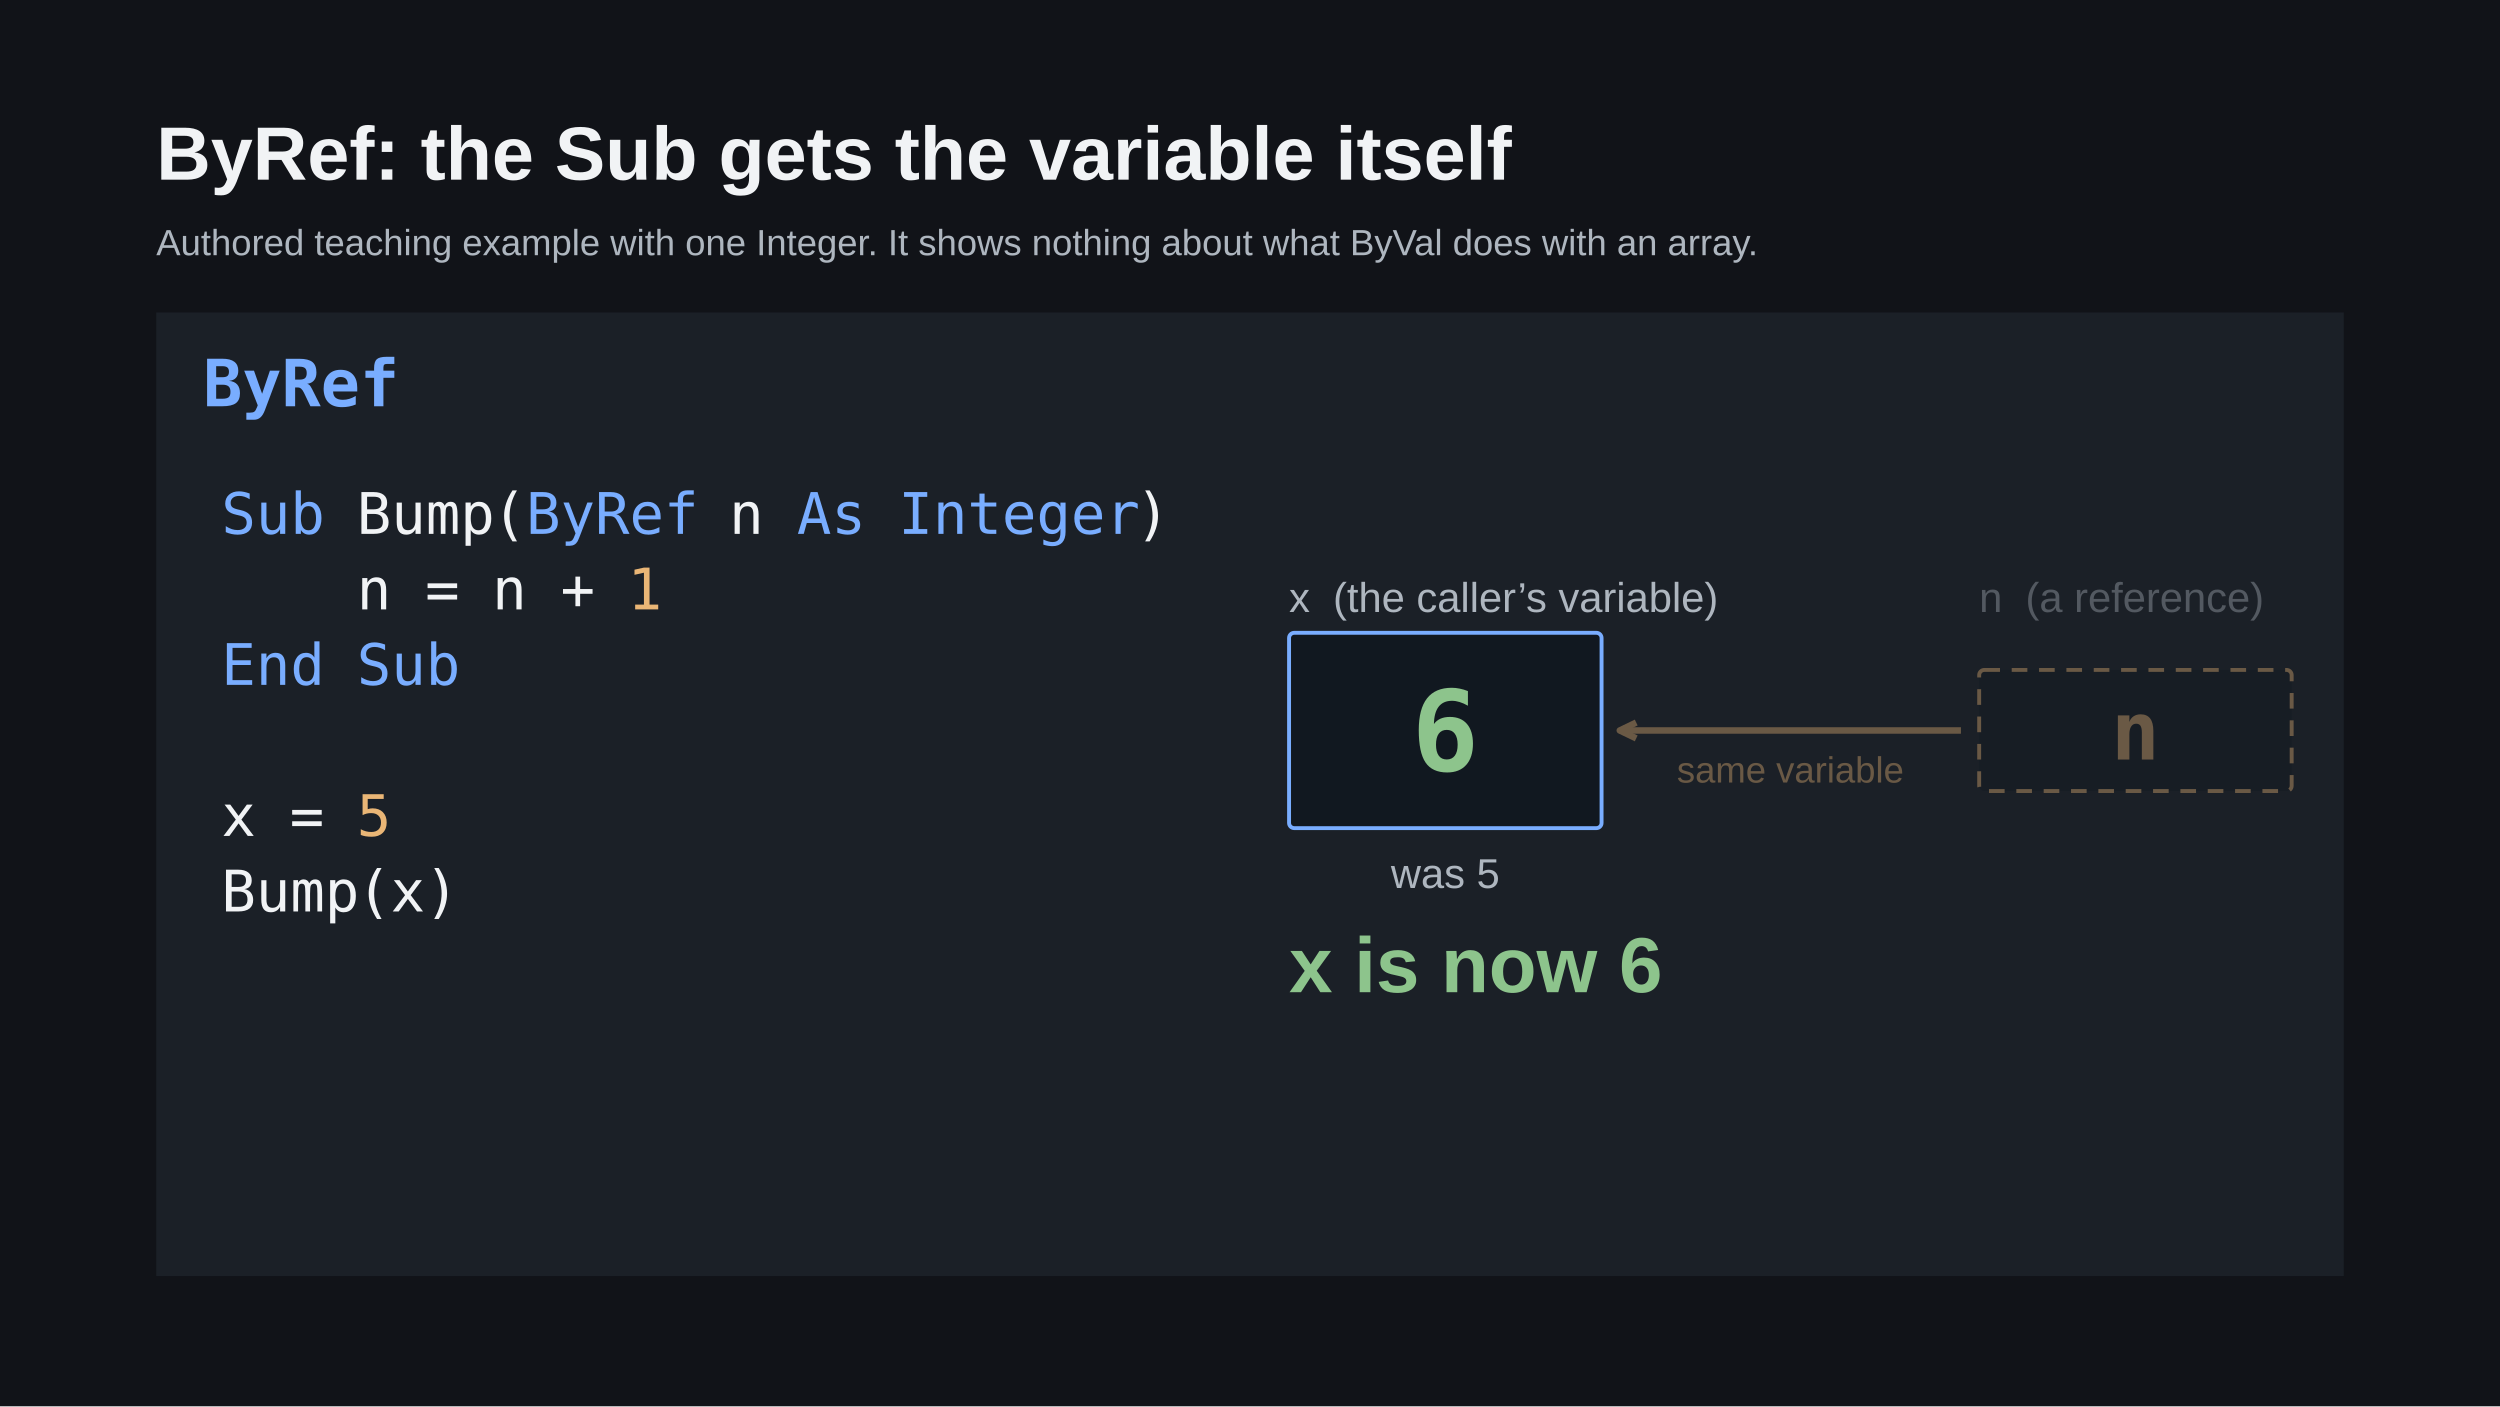
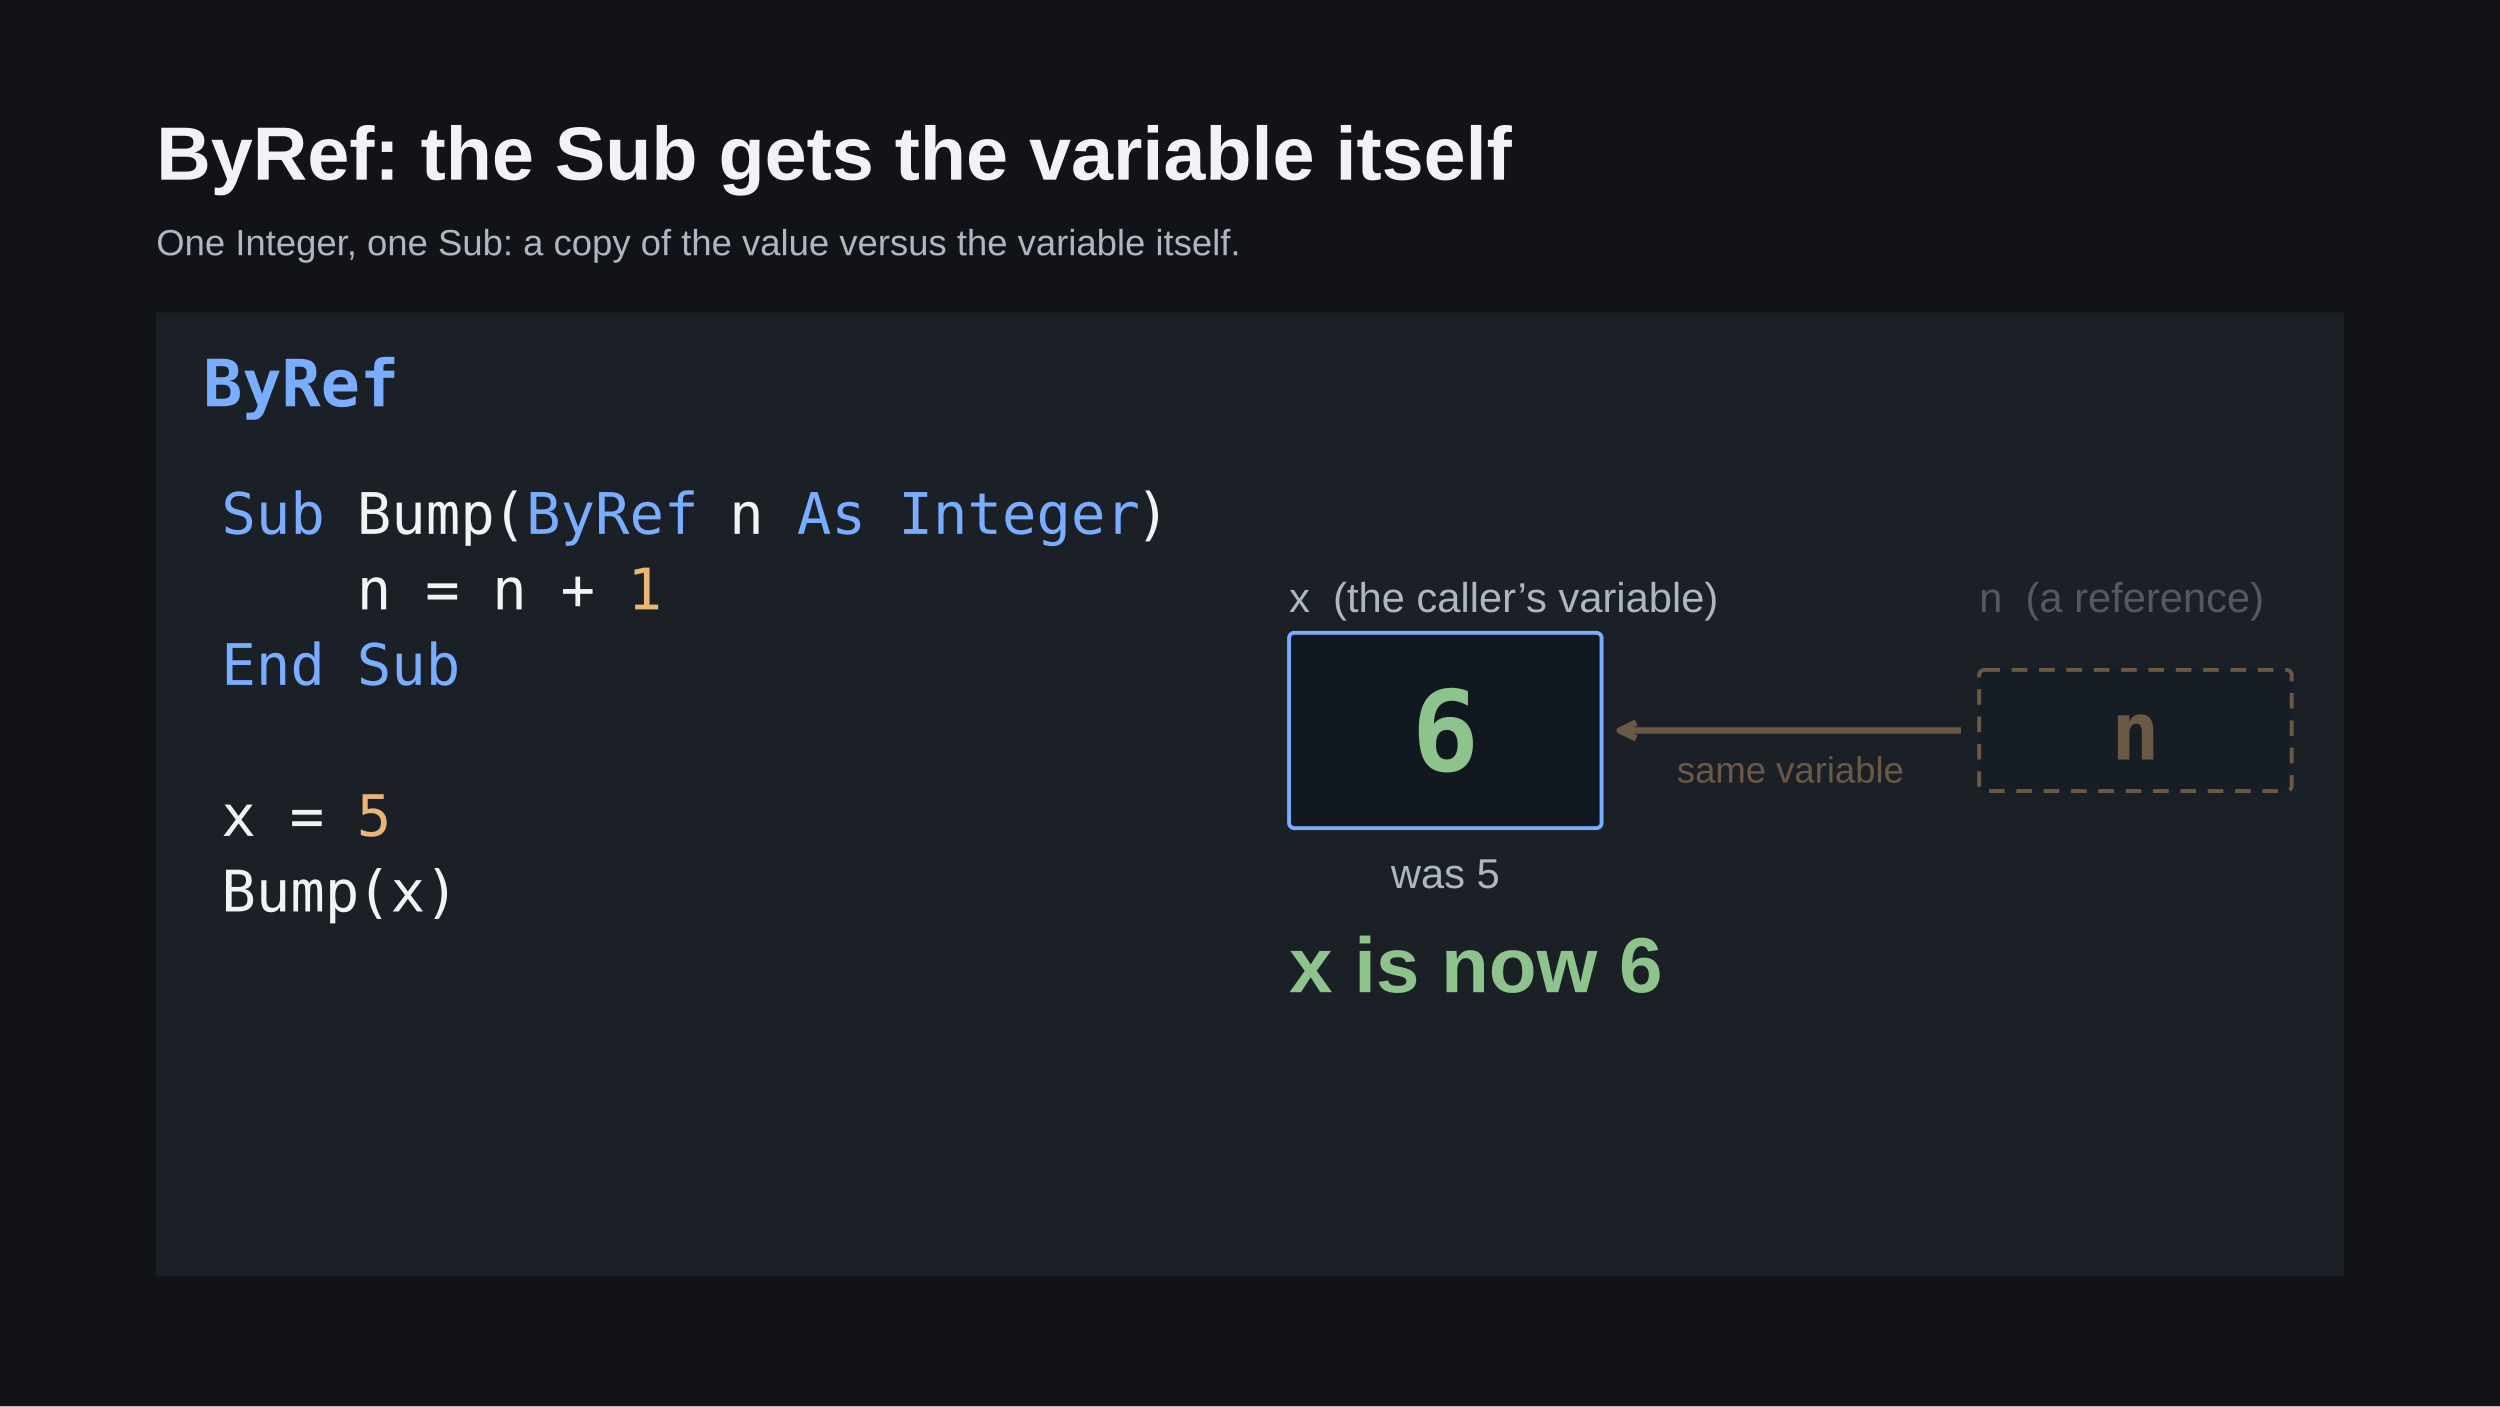
<svg xmlns="http://www.w3.org/2000/svg" width="1920" height="1080" viewBox="0 0 1920 1080" role="img">
  <defs>
    <pattern id="back" width="12" height="12" patternUnits="userSpaceOnUse">
      <path d="M0 6L6 0L12 6L6 12Z" fill="none" stroke="#8fa1c5" stroke-width="1" />
    </pattern>
    <pattern id="felt" width="10" height="10" patternUnits="userSpaceOnUse">
      <path d="M1 2h1M6 7h1" stroke="#ffffff" stroke-opacity=".035" />
    </pattern>
  </defs>
  <rect x="0.00" y="0.00" width="1920.00" height="1080.00" rx="0" fill="#111318" />
  <text x="120.00" y="138.00" font-family="Liberation Sans" font-size="58" font-weight="700" fill="#f1f3f5" text-anchor="start" opacity="1" xml:space="preserve">ByRef: the Sub gets the variable itself</text>
-   <text x="120.00" y="196.00" font-family="Liberation Sans" font-size="28" font-weight="400" fill="#aeb6bf" text-anchor="start" opacity="1" xml:space="preserve">Authored teaching example with one Integer. It shows nothing about what ByVal does with an array.</text>
+   <text x="120.00" y="196.00" font-family="Liberation Sans" font-size="28" font-weight="400" fill="#aeb6bf" text-anchor="start" opacity="1" xml:space="preserve">One Integer, one Sub: a copy of the value versus the variable itself.</text>
  <rect x="120.00" y="240.00" width="1680.00" height="740.00" rx="0" fill="#1b2027" />
  <text x="156.00" y="312.00" font-family="DejaVu Sans Mono" font-size="50" font-weight="700" fill="#79adff" text-anchor="start" opacity="1" xml:space="preserve">ByRef</text>
  <text x="170.00" y="410.00" font-family="DejaVu Sans Mono" font-size="44" font-weight="400" fill="#79adff" text-anchor="start" opacity="1" xml:space="preserve">Sub</text>
  <text x="248.00" y="410.00" font-family="DejaVu Sans Mono" font-size="44" font-weight="400" fill="#f1f3f5" text-anchor="start" opacity="1" xml:space="preserve"> </text>
  <text x="274.00" y="410.00" font-family="DejaVu Sans Mono" font-size="44" font-weight="400" fill="#f1f3f5" text-anchor="start" opacity="1" xml:space="preserve">Bump</text>
  <text x="378.00" y="410.00" font-family="DejaVu Sans Mono" font-size="44" font-weight="400" fill="#f1f3f5" text-anchor="start" opacity="1" xml:space="preserve">(</text>
  <text x="404.00" y="410.00" font-family="DejaVu Sans Mono" font-size="44" font-weight="400" fill="#79adff" text-anchor="start" opacity="1" xml:space="preserve">ByRef</text>
  <text x="534.00" y="410.00" font-family="DejaVu Sans Mono" font-size="44" font-weight="400" fill="#f1f3f5" text-anchor="start" opacity="1" xml:space="preserve"> </text>
  <text x="560.00" y="410.00" font-family="DejaVu Sans Mono" font-size="44" font-weight="400" fill="#f1f3f5" text-anchor="start" opacity="1" xml:space="preserve">n</text>
  <text x="586.00" y="410.00" font-family="DejaVu Sans Mono" font-size="44" font-weight="400" fill="#f1f3f5" text-anchor="start" opacity="1" xml:space="preserve"> </text>
  <text x="612.00" y="410.00" font-family="DejaVu Sans Mono" font-size="44" font-weight="400" fill="#79adff" text-anchor="start" opacity="1" xml:space="preserve">As</text>
  <text x="664.00" y="410.00" font-family="DejaVu Sans Mono" font-size="44" font-weight="400" fill="#f1f3f5" text-anchor="start" opacity="1" xml:space="preserve"> </text>
  <text x="690.00" y="410.00" font-family="DejaVu Sans Mono" font-size="44" font-weight="400" fill="#79adff" text-anchor="start" opacity="1" xml:space="preserve">Integer</text>
  <text x="872.00" y="410.00" font-family="DejaVu Sans Mono" font-size="44" font-weight="400" fill="#f1f3f5" text-anchor="start" opacity="1" xml:space="preserve">)</text>
  <text x="170.00" y="468.00" font-family="DejaVu Sans Mono" font-size="44" font-weight="400" fill="#f1f3f5" text-anchor="start" opacity="1" xml:space="preserve">    </text>
  <text x="274.00" y="468.00" font-family="DejaVu Sans Mono" font-size="44" font-weight="400" fill="#f1f3f5" text-anchor="start" opacity="1" xml:space="preserve">n</text>
  <text x="300.00" y="468.00" font-family="DejaVu Sans Mono" font-size="44" font-weight="400" fill="#f1f3f5" text-anchor="start" opacity="1" xml:space="preserve"> = </text>
  <text x="378.00" y="468.00" font-family="DejaVu Sans Mono" font-size="44" font-weight="400" fill="#f1f3f5" text-anchor="start" opacity="1" xml:space="preserve">n</text>
  <text x="404.00" y="468.00" font-family="DejaVu Sans Mono" font-size="44" font-weight="400" fill="#f1f3f5" text-anchor="start" opacity="1" xml:space="preserve"> + </text>
  <text x="482.00" y="468.00" font-family="DejaVu Sans Mono" font-size="44" font-weight="400" fill="#eab676" text-anchor="start" opacity="1" xml:space="preserve">1</text>
  <text x="170.00" y="526.00" font-family="DejaVu Sans Mono" font-size="44" font-weight="400" fill="#79adff" text-anchor="start" opacity="1" xml:space="preserve">End</text>
  <text x="248.00" y="526.00" font-family="DejaVu Sans Mono" font-size="44" font-weight="400" fill="#f1f3f5" text-anchor="start" opacity="1" xml:space="preserve"> </text>
  <text x="274.00" y="526.00" font-family="DejaVu Sans Mono" font-size="44" font-weight="400" fill="#79adff" text-anchor="start" opacity="1" xml:space="preserve">Sub</text>
  <text x="170.00" y="642.00" font-family="DejaVu Sans Mono" font-size="44" font-weight="400" fill="#f1f3f5" text-anchor="start" opacity="1" xml:space="preserve">x</text>
  <text x="196.00" y="642.00" font-family="DejaVu Sans Mono" font-size="44" font-weight="400" fill="#f1f3f5" text-anchor="start" opacity="1" xml:space="preserve"> = </text>
  <text x="274.00" y="642.00" font-family="DejaVu Sans Mono" font-size="44" font-weight="400" fill="#eab676" text-anchor="start" opacity="1" xml:space="preserve">5</text>
  <text x="170.00" y="700.00" font-family="DejaVu Sans Mono" font-size="44" font-weight="400" fill="#f1f3f5" text-anchor="start" opacity="1" xml:space="preserve">Bump</text>
  <text x="274.00" y="700.00" font-family="DejaVu Sans Mono" font-size="44" font-weight="400" fill="#f1f3f5" text-anchor="start" opacity="1" xml:space="preserve">(</text>
  <text x="300.00" y="700.00" font-family="DejaVu Sans Mono" font-size="44" font-weight="400" fill="#f1f3f5" text-anchor="start" opacity="1" xml:space="preserve">x</text>
  <text x="326.00" y="700.00" font-family="DejaVu Sans Mono" font-size="44" font-weight="400" fill="#f1f3f5" text-anchor="start" opacity="1" xml:space="preserve">)</text>
  <text x="990.00" y="470.00" font-family="Liberation Sans" font-size="32" font-weight="400" fill="#aeb6bf" text-anchor="start" opacity="1" xml:space="preserve">x  (the caller’s variable)</text>
  <rect x="990.00" y="486.00" width="240.00" height="150.00" rx="4" fill="#111820" stroke="#79adff" stroke-width="3" />
  <text x="1110.00" y="591.96" font-family="DejaVu Sans Mono" font-size="86" font-weight="700" fill="#8dc48c" text-anchor="middle" opacity="1" xml:space="preserve">6</text>
  <text x="1110.00" y="682.00" font-family="Liberation Sans" font-size="32" font-weight="400" fill="#aeb6bf" text-anchor="middle" opacity="1" xml:space="preserve">was 5</text>
  <g opacity="0.38">
    <text x="1520.00" y="470.00" font-family="Liberation Sans" font-size="32" font-weight="400" fill="#aeb6bf" text-anchor="start" opacity="1" xml:space="preserve">n  (a reference)</text>
    <rect x="1520.00" y="514.50" width="240.00" height="93.00" rx="4" fill="#111820" stroke="#eab676" stroke-width="3" stroke-dasharray="12 9" />
    <text x="1640.00" y="583.32" font-family="DejaVu Sans Mono" font-size="62" font-weight="700" fill="#eab676" text-anchor="middle" opacity="1" xml:space="preserve">n</text>
    <path d="M1506.00 561.00L1244.00 561.00" fill="none" stroke="#eab676" stroke-width="5" />
    <path d="M1256.606 554.91 L1244 561.0 L1256.606 567.09" stroke="#eab676" stroke-width="5" fill="none" stroke-linejoin="round" />
    <text x="1375.00" y="601.00" font-family="Liberation Sans" font-size="28" font-weight="400" fill="#eab676" text-anchor="middle" opacity="1" xml:space="preserve">same variable</text>
  </g>
  <text x="990.00" y="762.00" font-family="Liberation Sans" font-size="60" font-weight="700" fill="#8dc48c" text-anchor="start" opacity="1" xml:space="preserve">x is now 6</text>
</svg>
